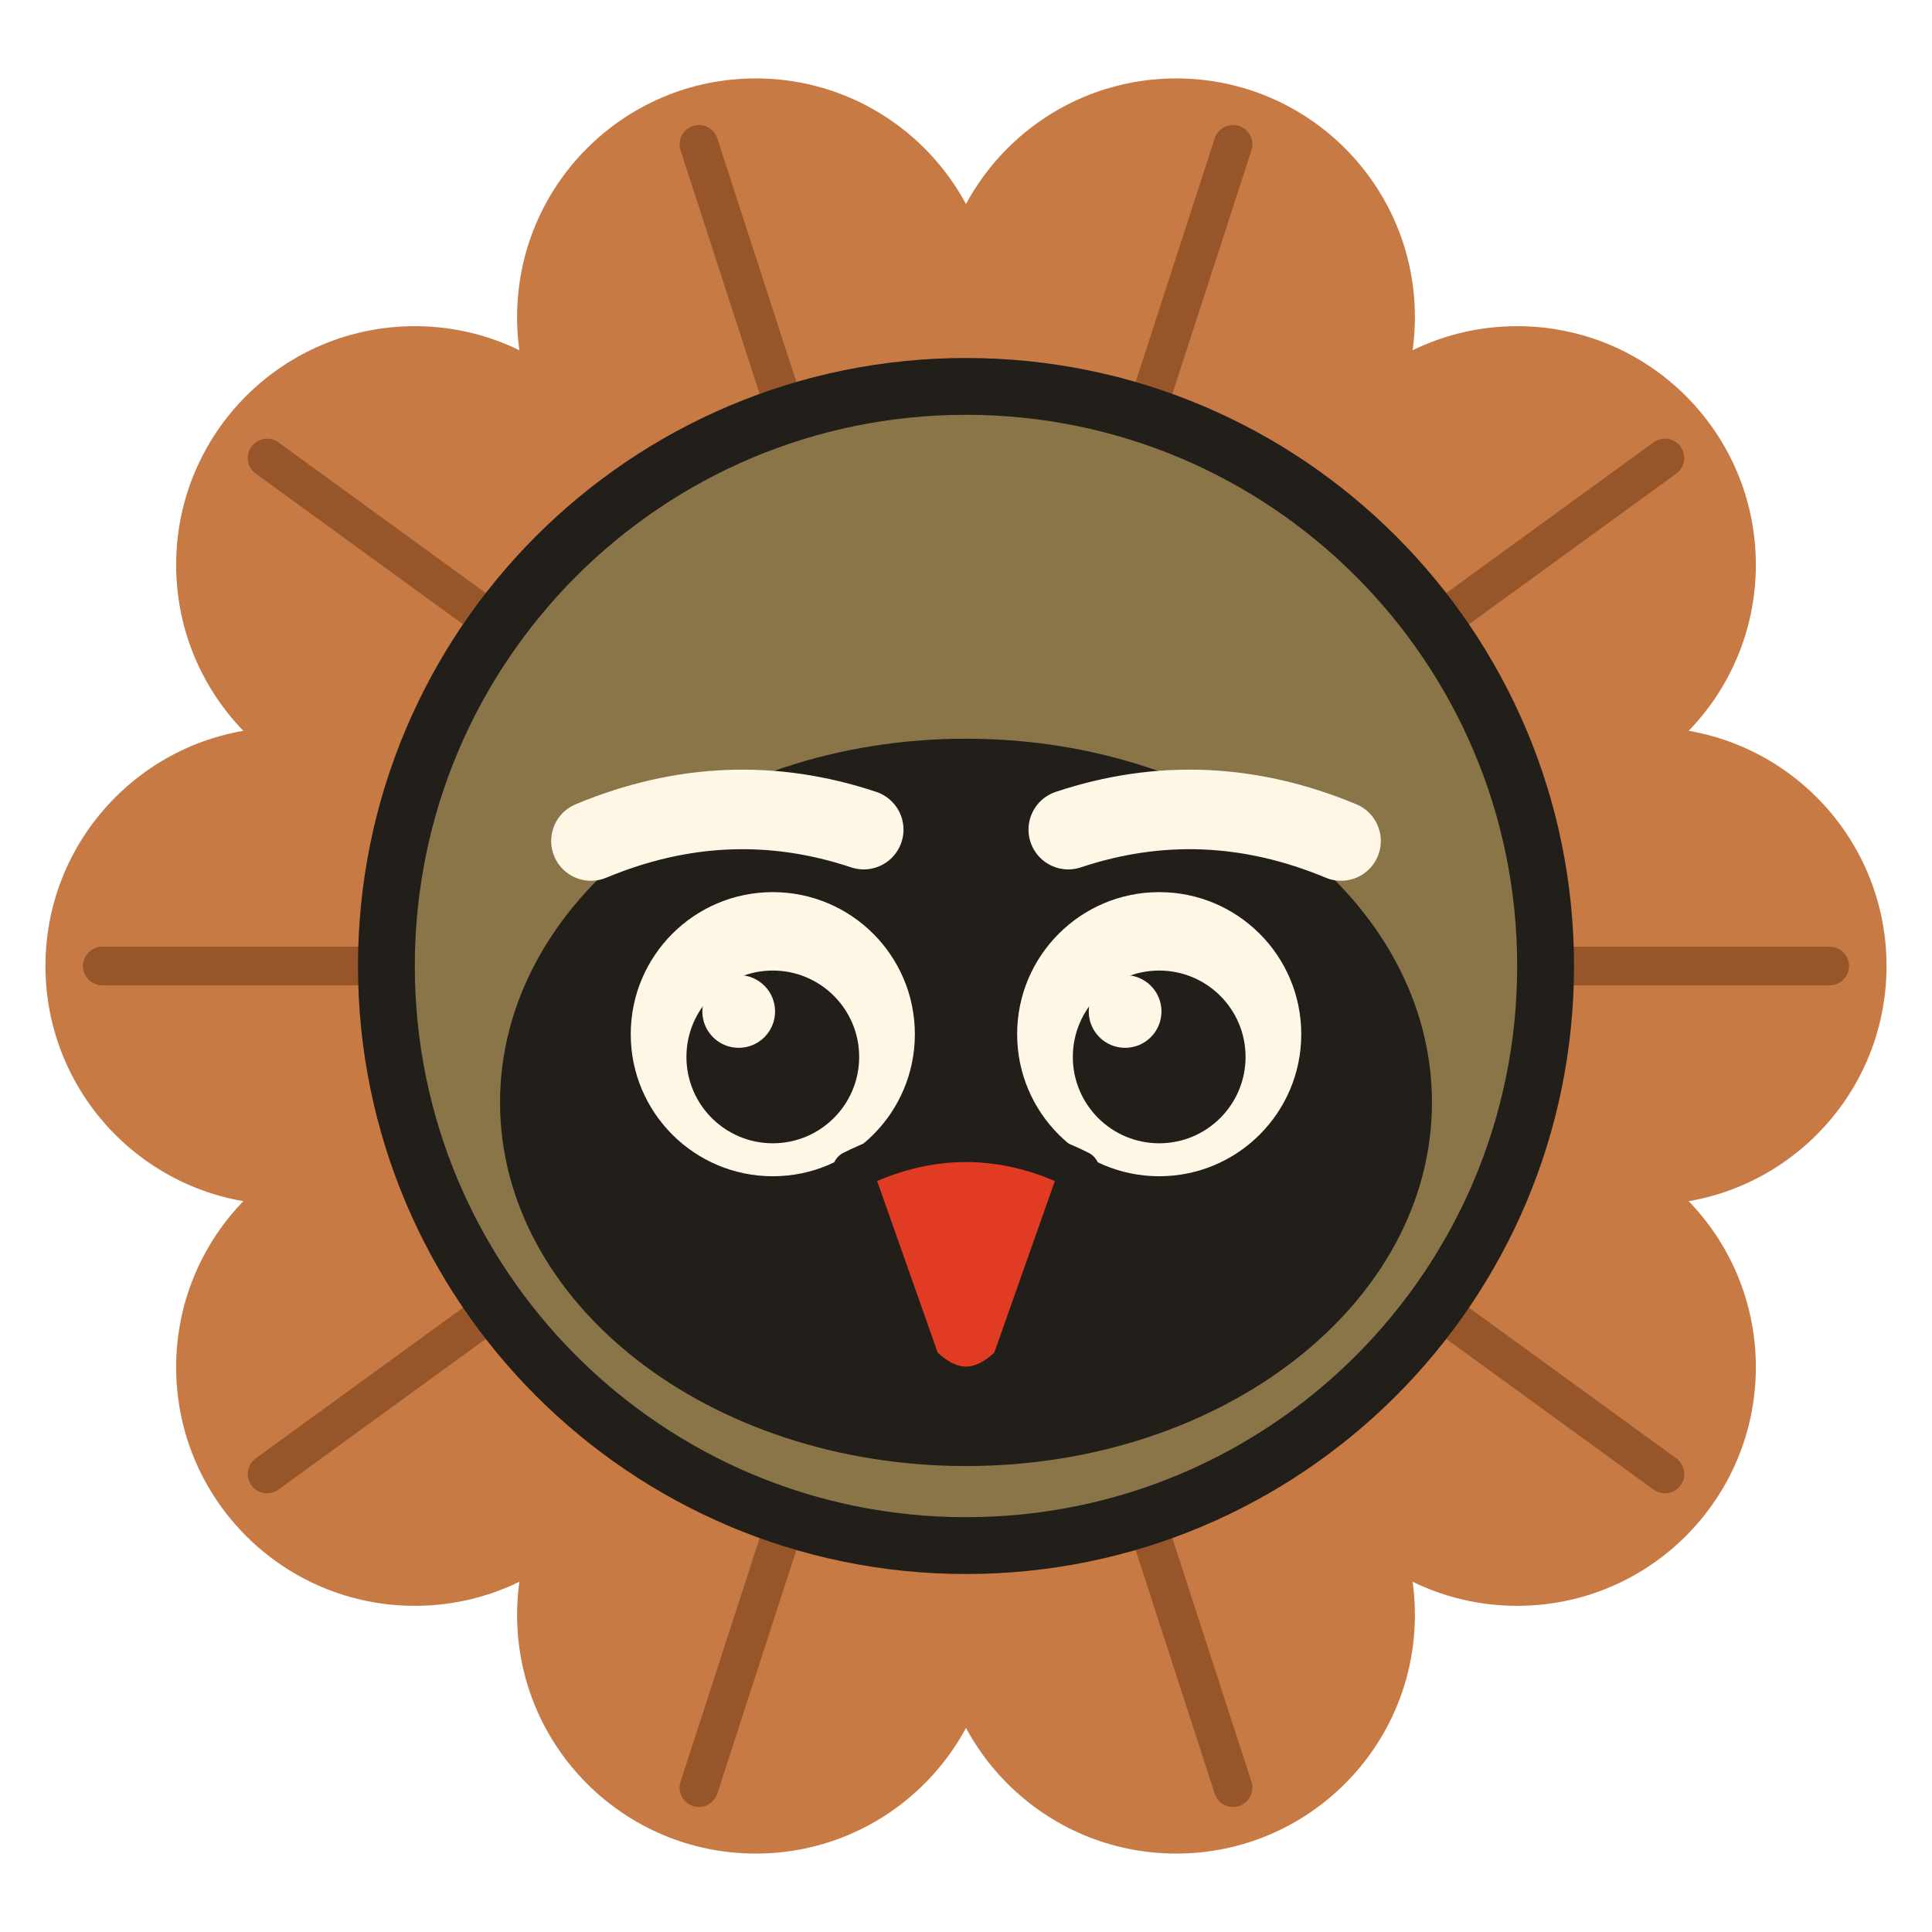
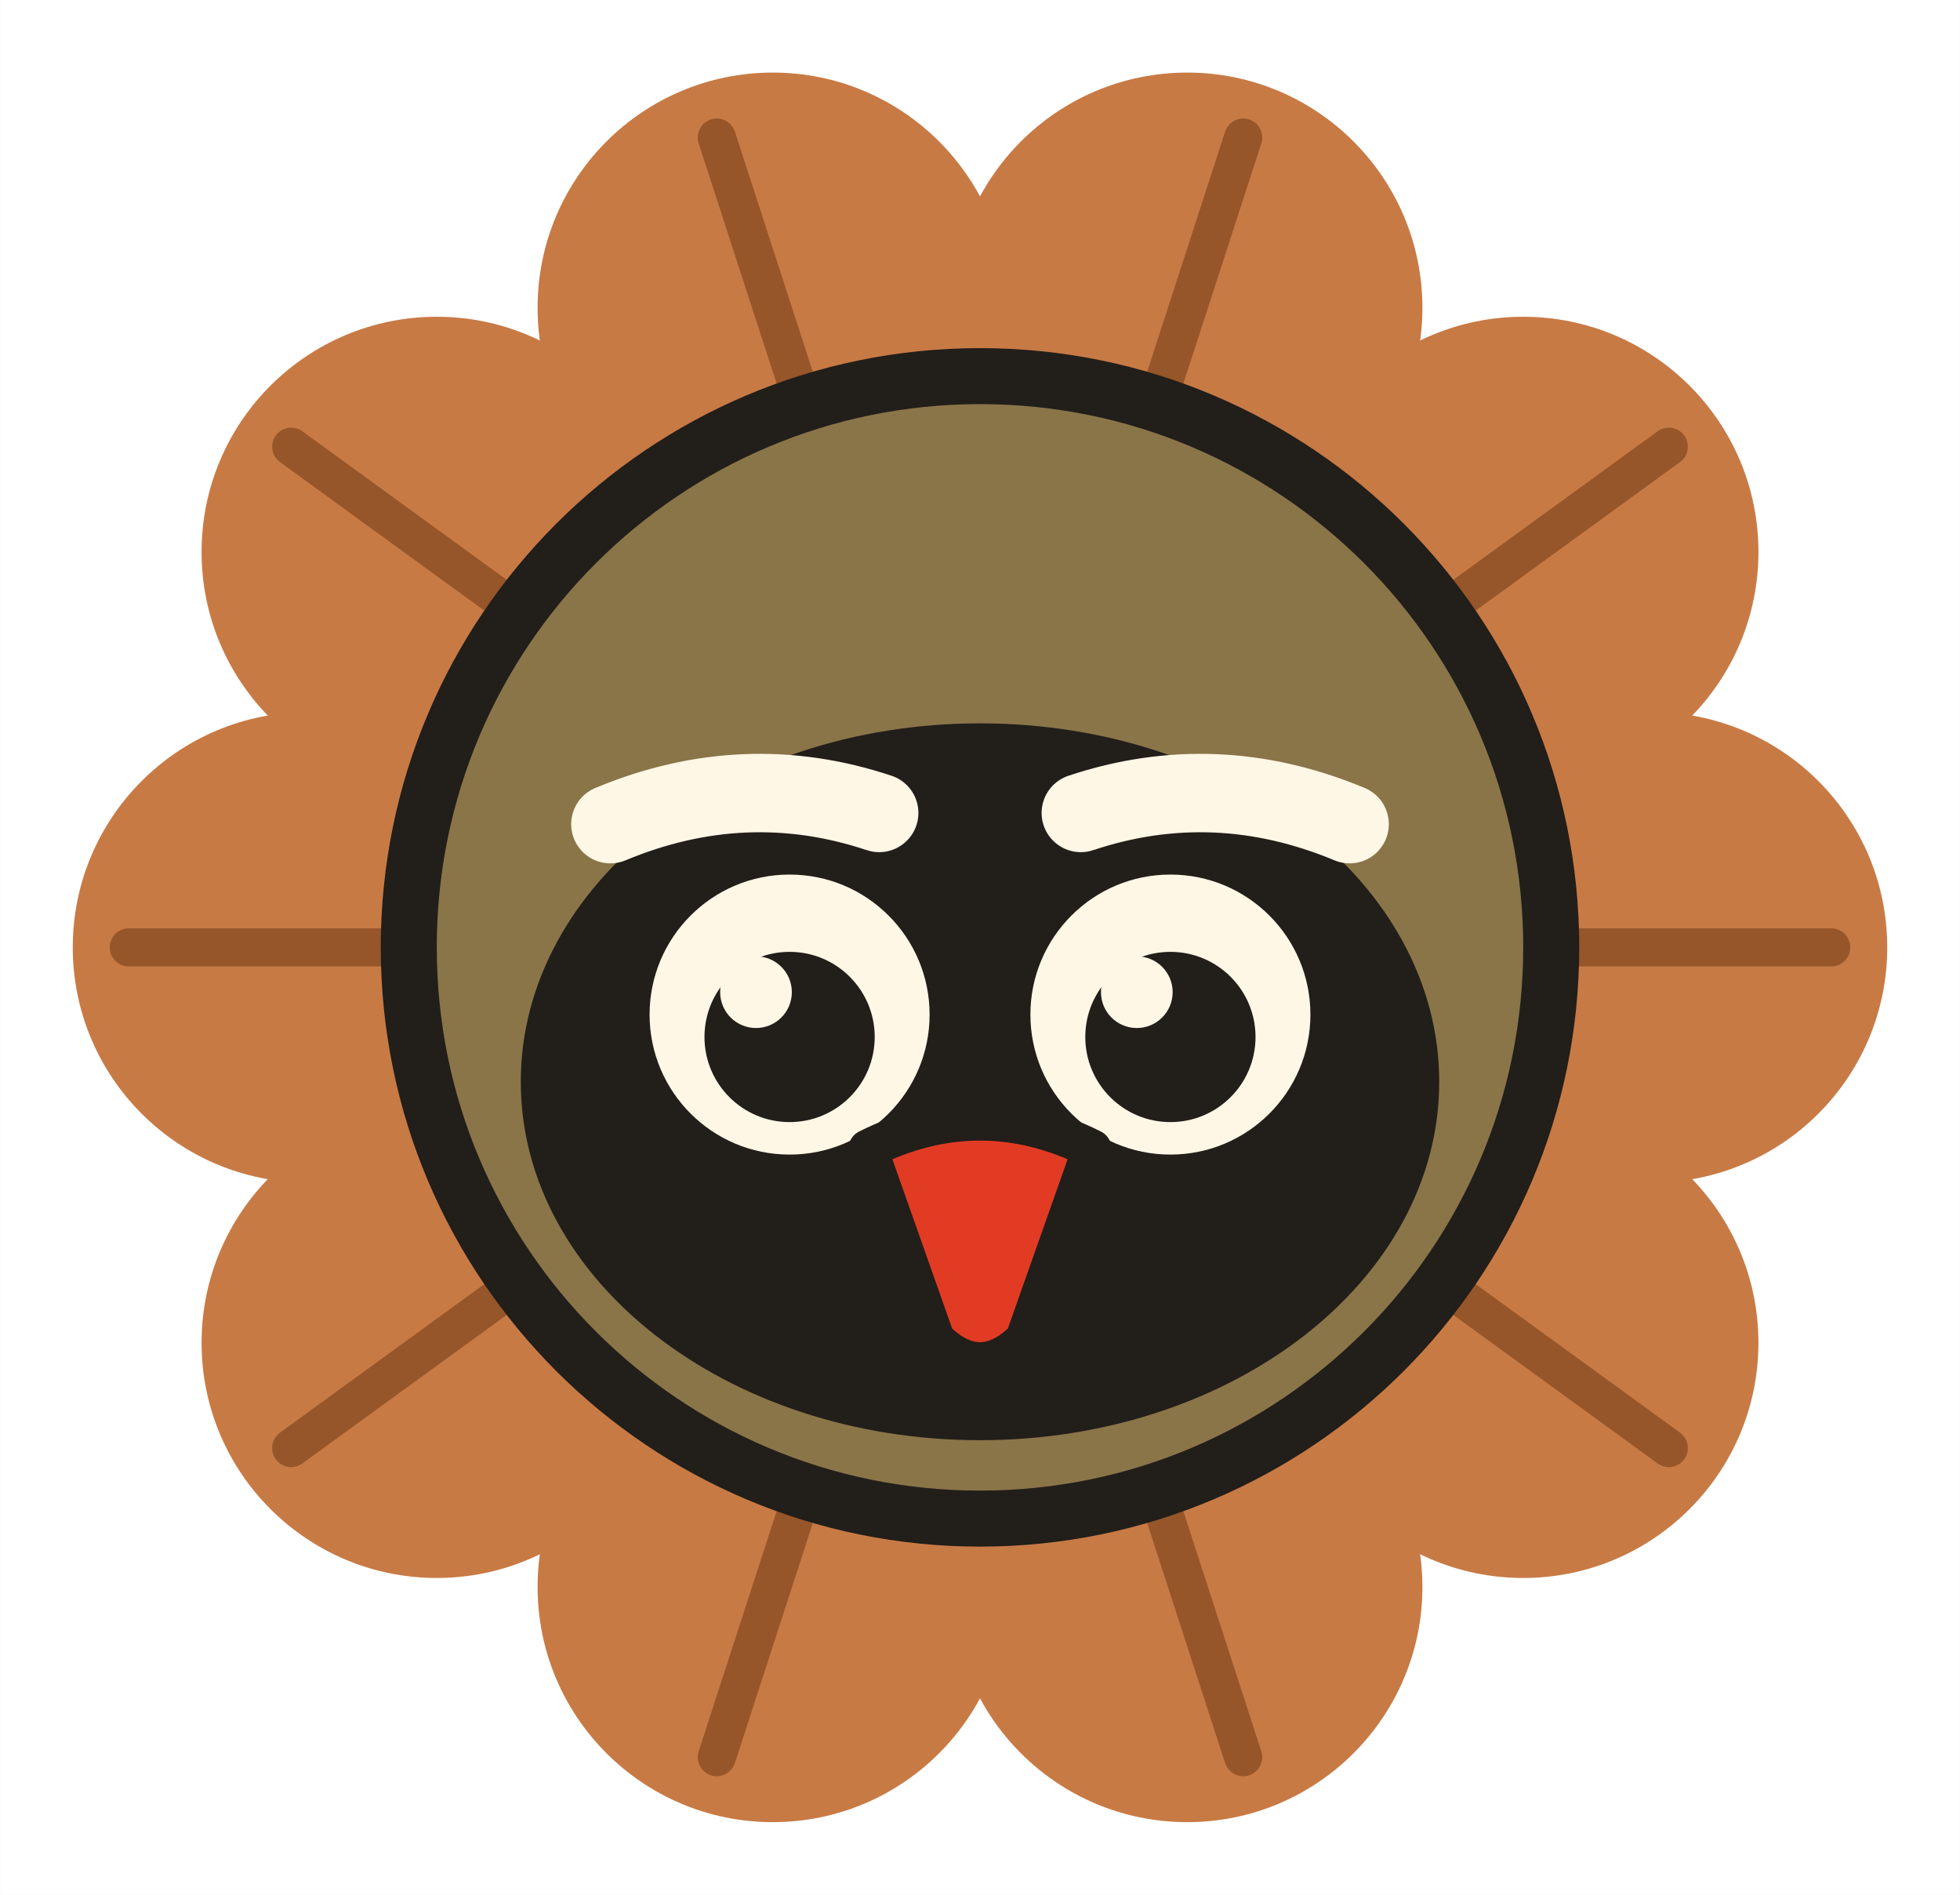
- <svg xmlns="http://www.w3.org/2000/svg" viewBox="15 15 170 170" width="850" height="850">
-   <rect id="bg" x="15" y="15" width="170" height="170" fill="#FFFFFF" />
+ <svg xmlns="http://www.w3.org/2000/svg" viewBox="12.52 15.42 174.96 169.16" width="1200" height="1160">
+   <rect id="bg" x="12.52" y="15.42" width="174.96" height="169.16" fill="#FFFFFF" />
  <g>
    <g fill="#C87A45">
      <circle cx="160.0" cy="100.0" r="21" />
      <circle cx="148.5" cy="135.3" r="21" />
      <circle cx="118.5" cy="157.1" r="21" />
      <circle cx="81.5" cy="157.1" r="21" />
      <circle cx="51.5" cy="135.3" r="21" />
      <circle cx="40.0" cy="100.0" r="21" />
      <circle cx="51.5" cy="64.7" r="21" />
      <circle cx="81.5" cy="42.9" r="21" />
      <circle cx="118.5" cy="42.9" r="21" />
      <circle cx="148.5" cy="64.7" r="21" />
      <circle cx="100" cy="100" r="58" />
    </g>
    <g stroke="#8A4E22" stroke-width="3.4" stroke-linecap="round" opacity=".8">
      <path d="M152.0,100.0 L176.0,100.0" />
      <path d="M142.1,130.6 L161.5,144.7" />
      <path d="M116.1,149.5 L123.5,172.3" />
      <path d="M83.9,149.5 L76.5,172.3" />
      <path d="M57.9,130.6 L38.5,144.7" />
      <path d="M48.0,100.0 L24.0,100.0" />
      <path d="M57.9,69.4 L38.5,55.3" />
      <path d="M83.9,50.5 L76.5,27.7" />
      <path d="M116.1,50.5 L123.5,27.7" />
      <path d="M142.1,69.4 L161.5,55.3" />
    </g>
    <circle cx="100" cy="100" r="51" fill="#8A7549" stroke="#221E1A" stroke-width="5" />
    <ellipse cx="100" cy="112" rx="41" ry="32" fill="#221E1A" />
    <g stroke="#FFF7E6" stroke-width="7" stroke-linecap="round" fill="none">
      <path d="M91,88 Q79,84 67,89" />
      <path d="M109,88 Q121,84 133,89" />
    </g>
    <circle cx="83" cy="106" r="12.5" fill="#FFF7E6" />
    <circle cx="117" cy="106" r="12.5" fill="#FFF7E6" />
    <circle cx="83" cy="108" r="7.6" fill="#221E1A" />
    <circle cx="117" cy="108" r="7.6" fill="#221E1A" />
    <circle cx="80" cy="104" r="3.2" fill="#FFF7E6" />
    <circle cx="114" cy="104" r="3.2" fill="#FFF7E6" />
    <path d="M90,118 Q100,113 110,118 L104,135 Q100,139 96,135 Z" fill="#E23B24" stroke="#221E1A" stroke-width="3.5" stroke-linejoin="round" />
  </g>
</svg>
